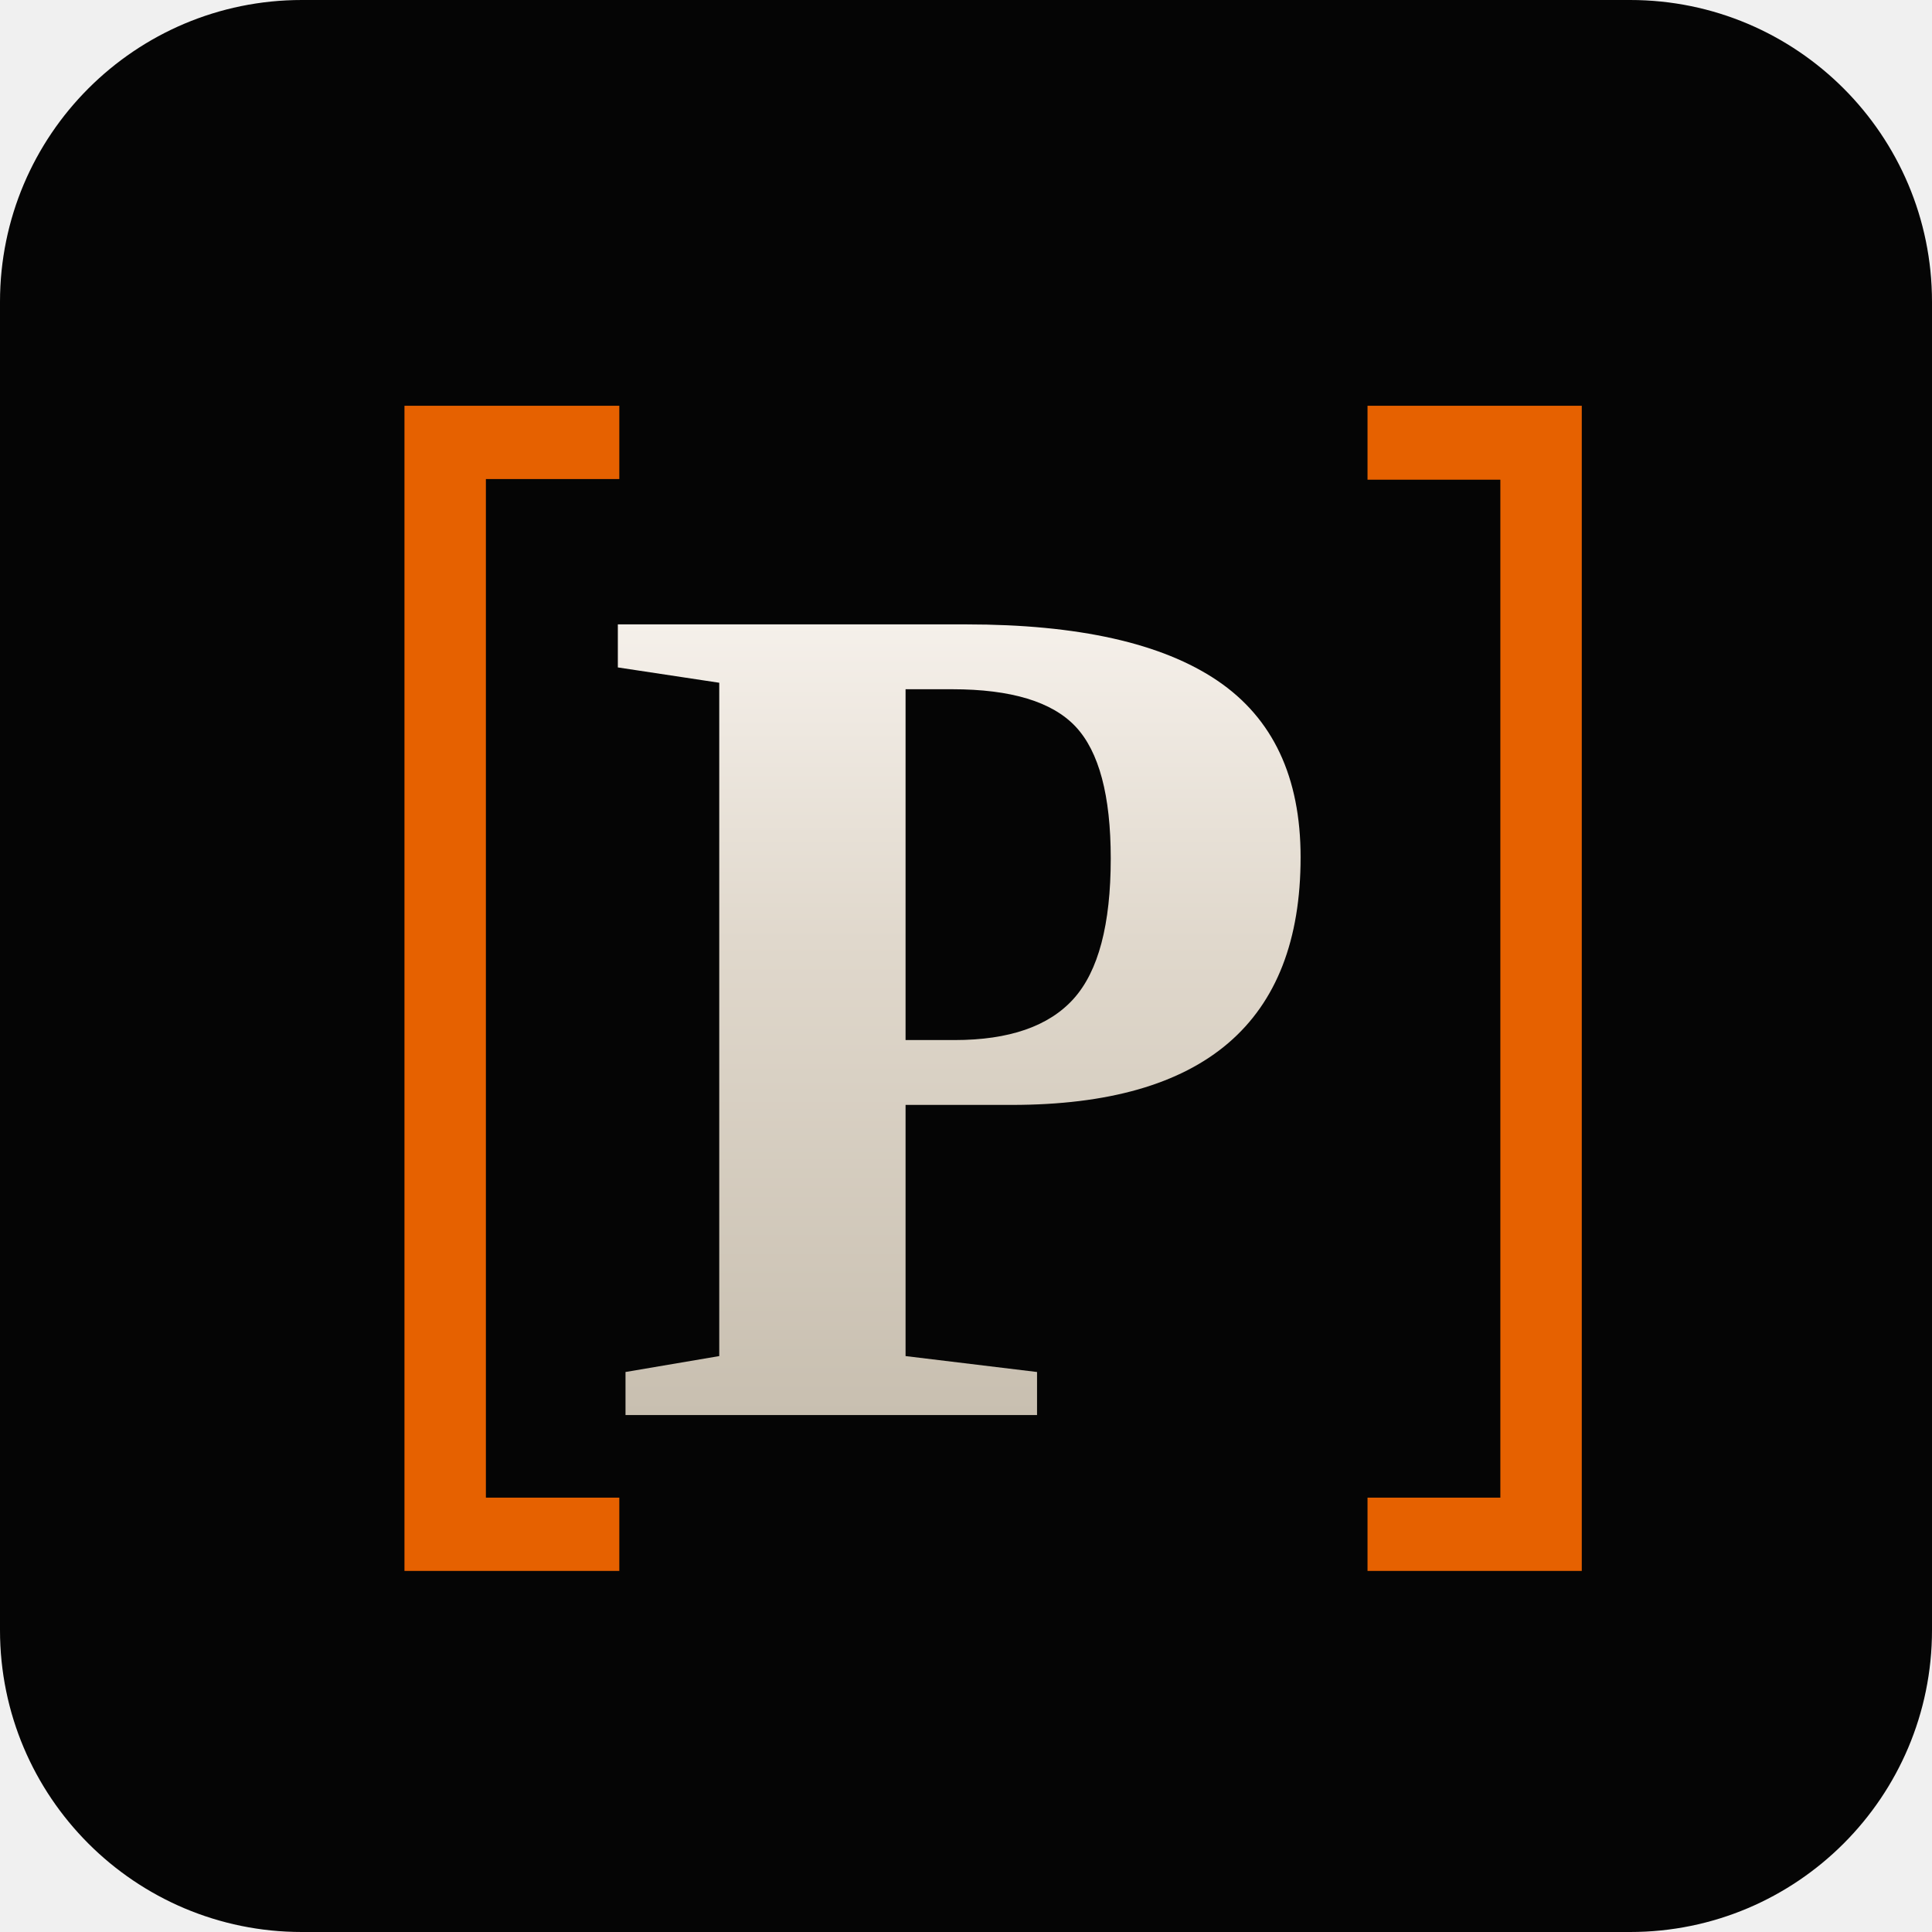
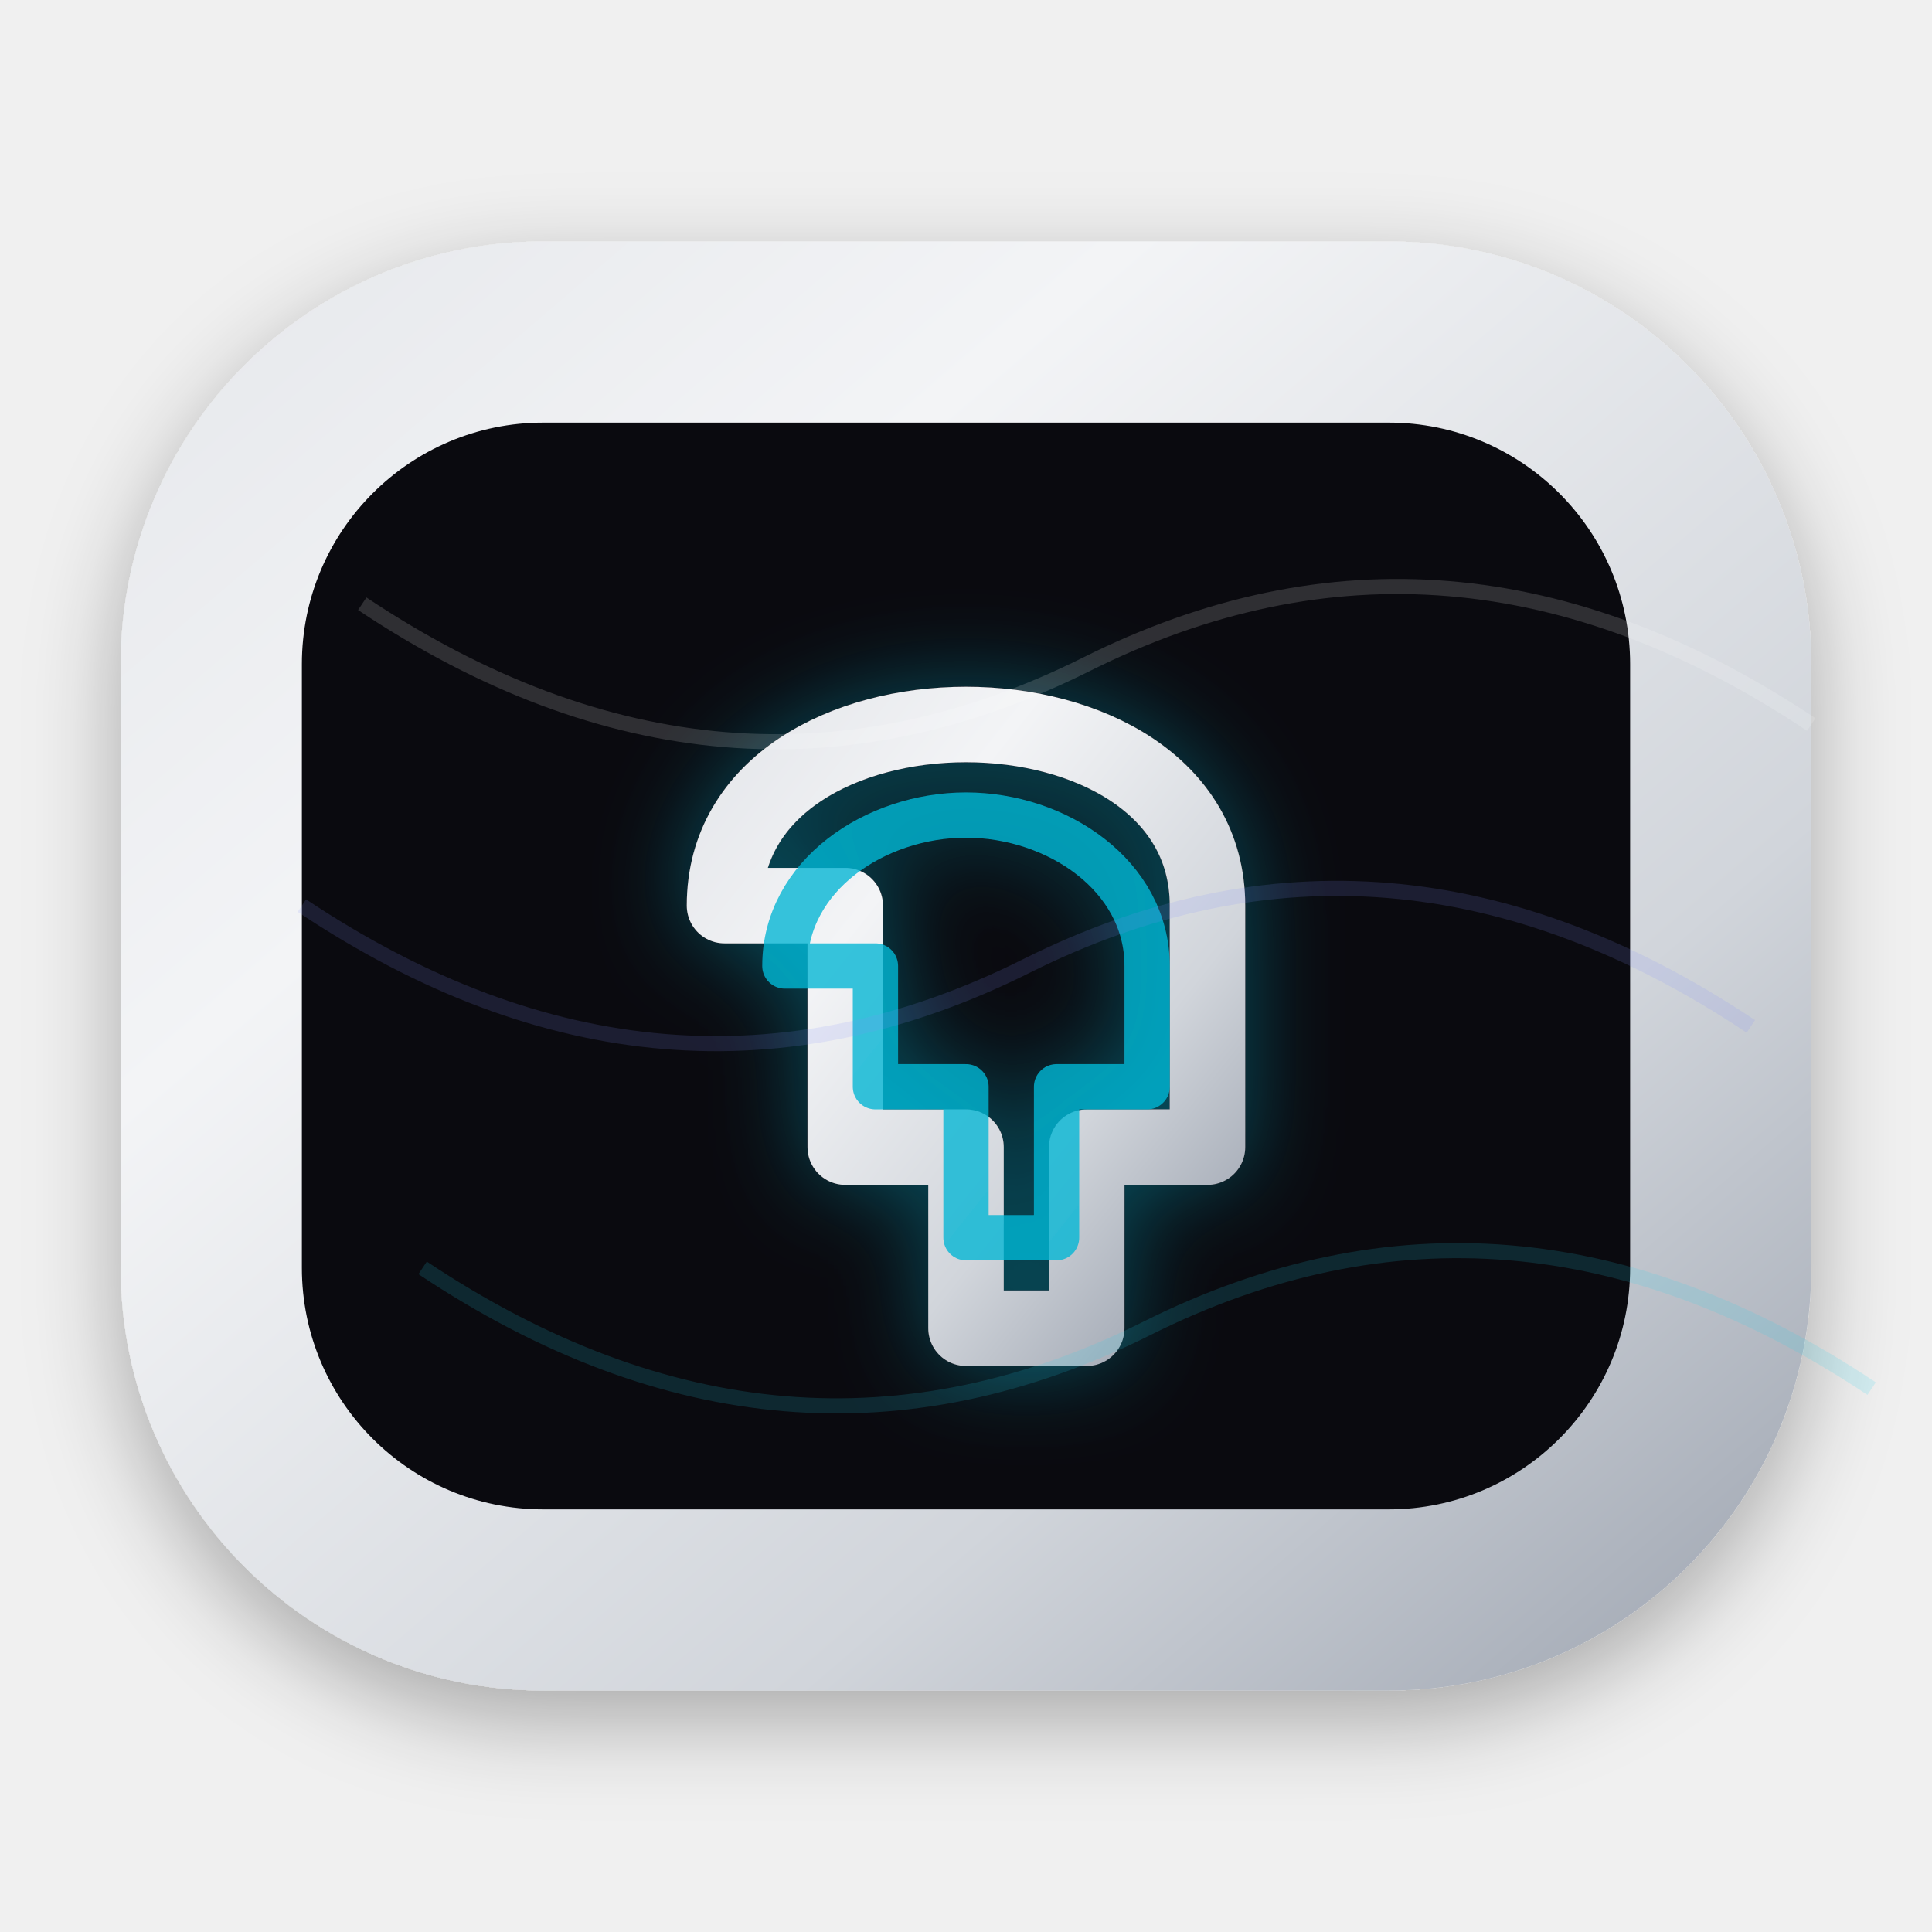
- <svg xmlns="http://www.w3.org/2000/svg" viewBox="0 0 512 512">
+ <svg xmlns="http://www.w3.org/2000/svg" viewBox="0 0 64 64">
  <defs>
-     <linearGradient id="marble" x1="0" y1="0" x2="1" y2="1">
-       <stop offset="0%" stop-color="#e8e0d4" />
-       <stop offset="30%" stop-color="#f5f0ea" />
-       <stop offset="50%" stop-color="#d9d0c4" />
-       <stop offset="70%" stop-color="#f0ebe4" />
-       <stop offset="100%" stop-color="#ddd5c8" />
+     <filter id="marmol" x="-50%" y="-50%" width="200%" height="200%">
+       <feTurbulence type="fractalNoise" baseFrequency="0.04 0.01" numOctaves="3" result="noise" />
+       <feDiffuseLighting in="noise" lighting-color="#e5e7eb" surfaceScale="2" result="diff">
+         <feDistantLight azimuth="45" elevation="60" />
+       </feDiffuseLighting>
+       <feComposite in="SourceGraphic" in2="diff" operator="in" />
+     </filter>
+     <filter id="glow" x="-50%" y="-50%" width="200%" height="200%">
+       <feGaussianBlur stdDeviation="1.5" result="blur" />
+       <feFlood flood-color="#06b6d4" flood-opacity="0.4" />
+       <feComposite in2="blur" operator="in" />
+       <feMerge>
+         <feMergeNode />
+         <feMergeNode in="SourceGraphic" />
+       </feMerge>
+     </filter>
+     <linearGradient id="metal" x1="0%" y1="0%" x2="100%" y2="100%">
+       <stop offset="0%" stop-color="#e5e7eb" />
+       <stop offset="30%" stop-color="#f3f4f6" />
+       <stop offset="70%" stop-color="#d1d5db" />
+       <stop offset="100%" stop-color="#9ca3af" />
    </linearGradient>
-     <linearGradient id="columnP" x1="0" y1="0" x2="0" y2="1">
-       <stop offset="0%" stop-color="#f5f0ea" />
-       <stop offset="40%" stop-color="#e0d8cc" />
-       <stop offset="100%" stop-color="#c8bfb0" />
-     </linearGradient>
+     <filter id="shadow" x="-50%" y="-50%" width="200%" height="200%">
+       <feDropShadow dx="0" dy="1" stdDeviation="1.5" flood-color="#000" flood-opacity="0.3" />
+     </filter>
  </defs>
-   <rect width="512" height="512" rx="80" fill="#050505" />
-   <text x="68" y="370" font-family="Inter, -apple-system, Helvetica, Arial, sans-serif" font-size="340" font-weight="300" fill="#FF6B00" opacity="0.9">[</text>
-   <text x="256" y="375" text-anchor="middle" font-family="'Playfair Display', 'Times New Roman', Georgia, serif" font-size="320" font-weight="700" fill="url(#columnP)" letter-spacing="-5">P</text>
-   <text x="340" y="370" font-family="Inter, -apple-system, Helvetica, Arial, sans-serif" font-size="340" font-weight="300" fill="#FF6B00" opacity="0.9">]</text>
+   <rect x="4" y="8" width="56" height="48" rx="14" ry="14" fill="url(#metal)" filter="url(#shadow)" />
+   <rect x="10" y="14" width="44" height="36" rx="8" ry="8" fill="#0a0a0f" />
+   <g transform="translate(32, 36)" filter="url(#glow)">
+     <path d="M-8 -6              C-8 -10, -4 -12, 0 -12              C4 -12, 8 -10, 8 -6              L8 2              L4 2              L4 8              L0 8              L0 2              L-4 2              L-4 -6              Z" fill="none" stroke="url(#metal)" stroke-width="2.5" stroke-linecap="round" stroke-linejoin="round" />
+     <path d="M-6 -4              C-6 -7, -3 -9, 0 -9              C3 -9, 6 -7, 6 -4              L6 0              L3 0              L3 5              L0 5              L0 0              L-3 0              L-3 -4              Z" fill="none" stroke="#06b6d4" stroke-width="1.5" stroke-linecap="round" stroke-linejoin="round" opacity="0.8" />
+   </g>
+   <g opacity="0.15">
+     <path d="M12 20 Q24 28 36 22 T60 24" stroke="#fff" stroke-width="0.5" fill="none" />
+     <path d="M10 30 Q22 38 34 32 T58 34" stroke="#818cf8" stroke-width="0.5" fill="none" />
+     <path d="M14 42 Q26 50 38 44 T62 46" stroke="#22d3ee" stroke-width="0.5" fill="none" />
+   </g>
</svg>
